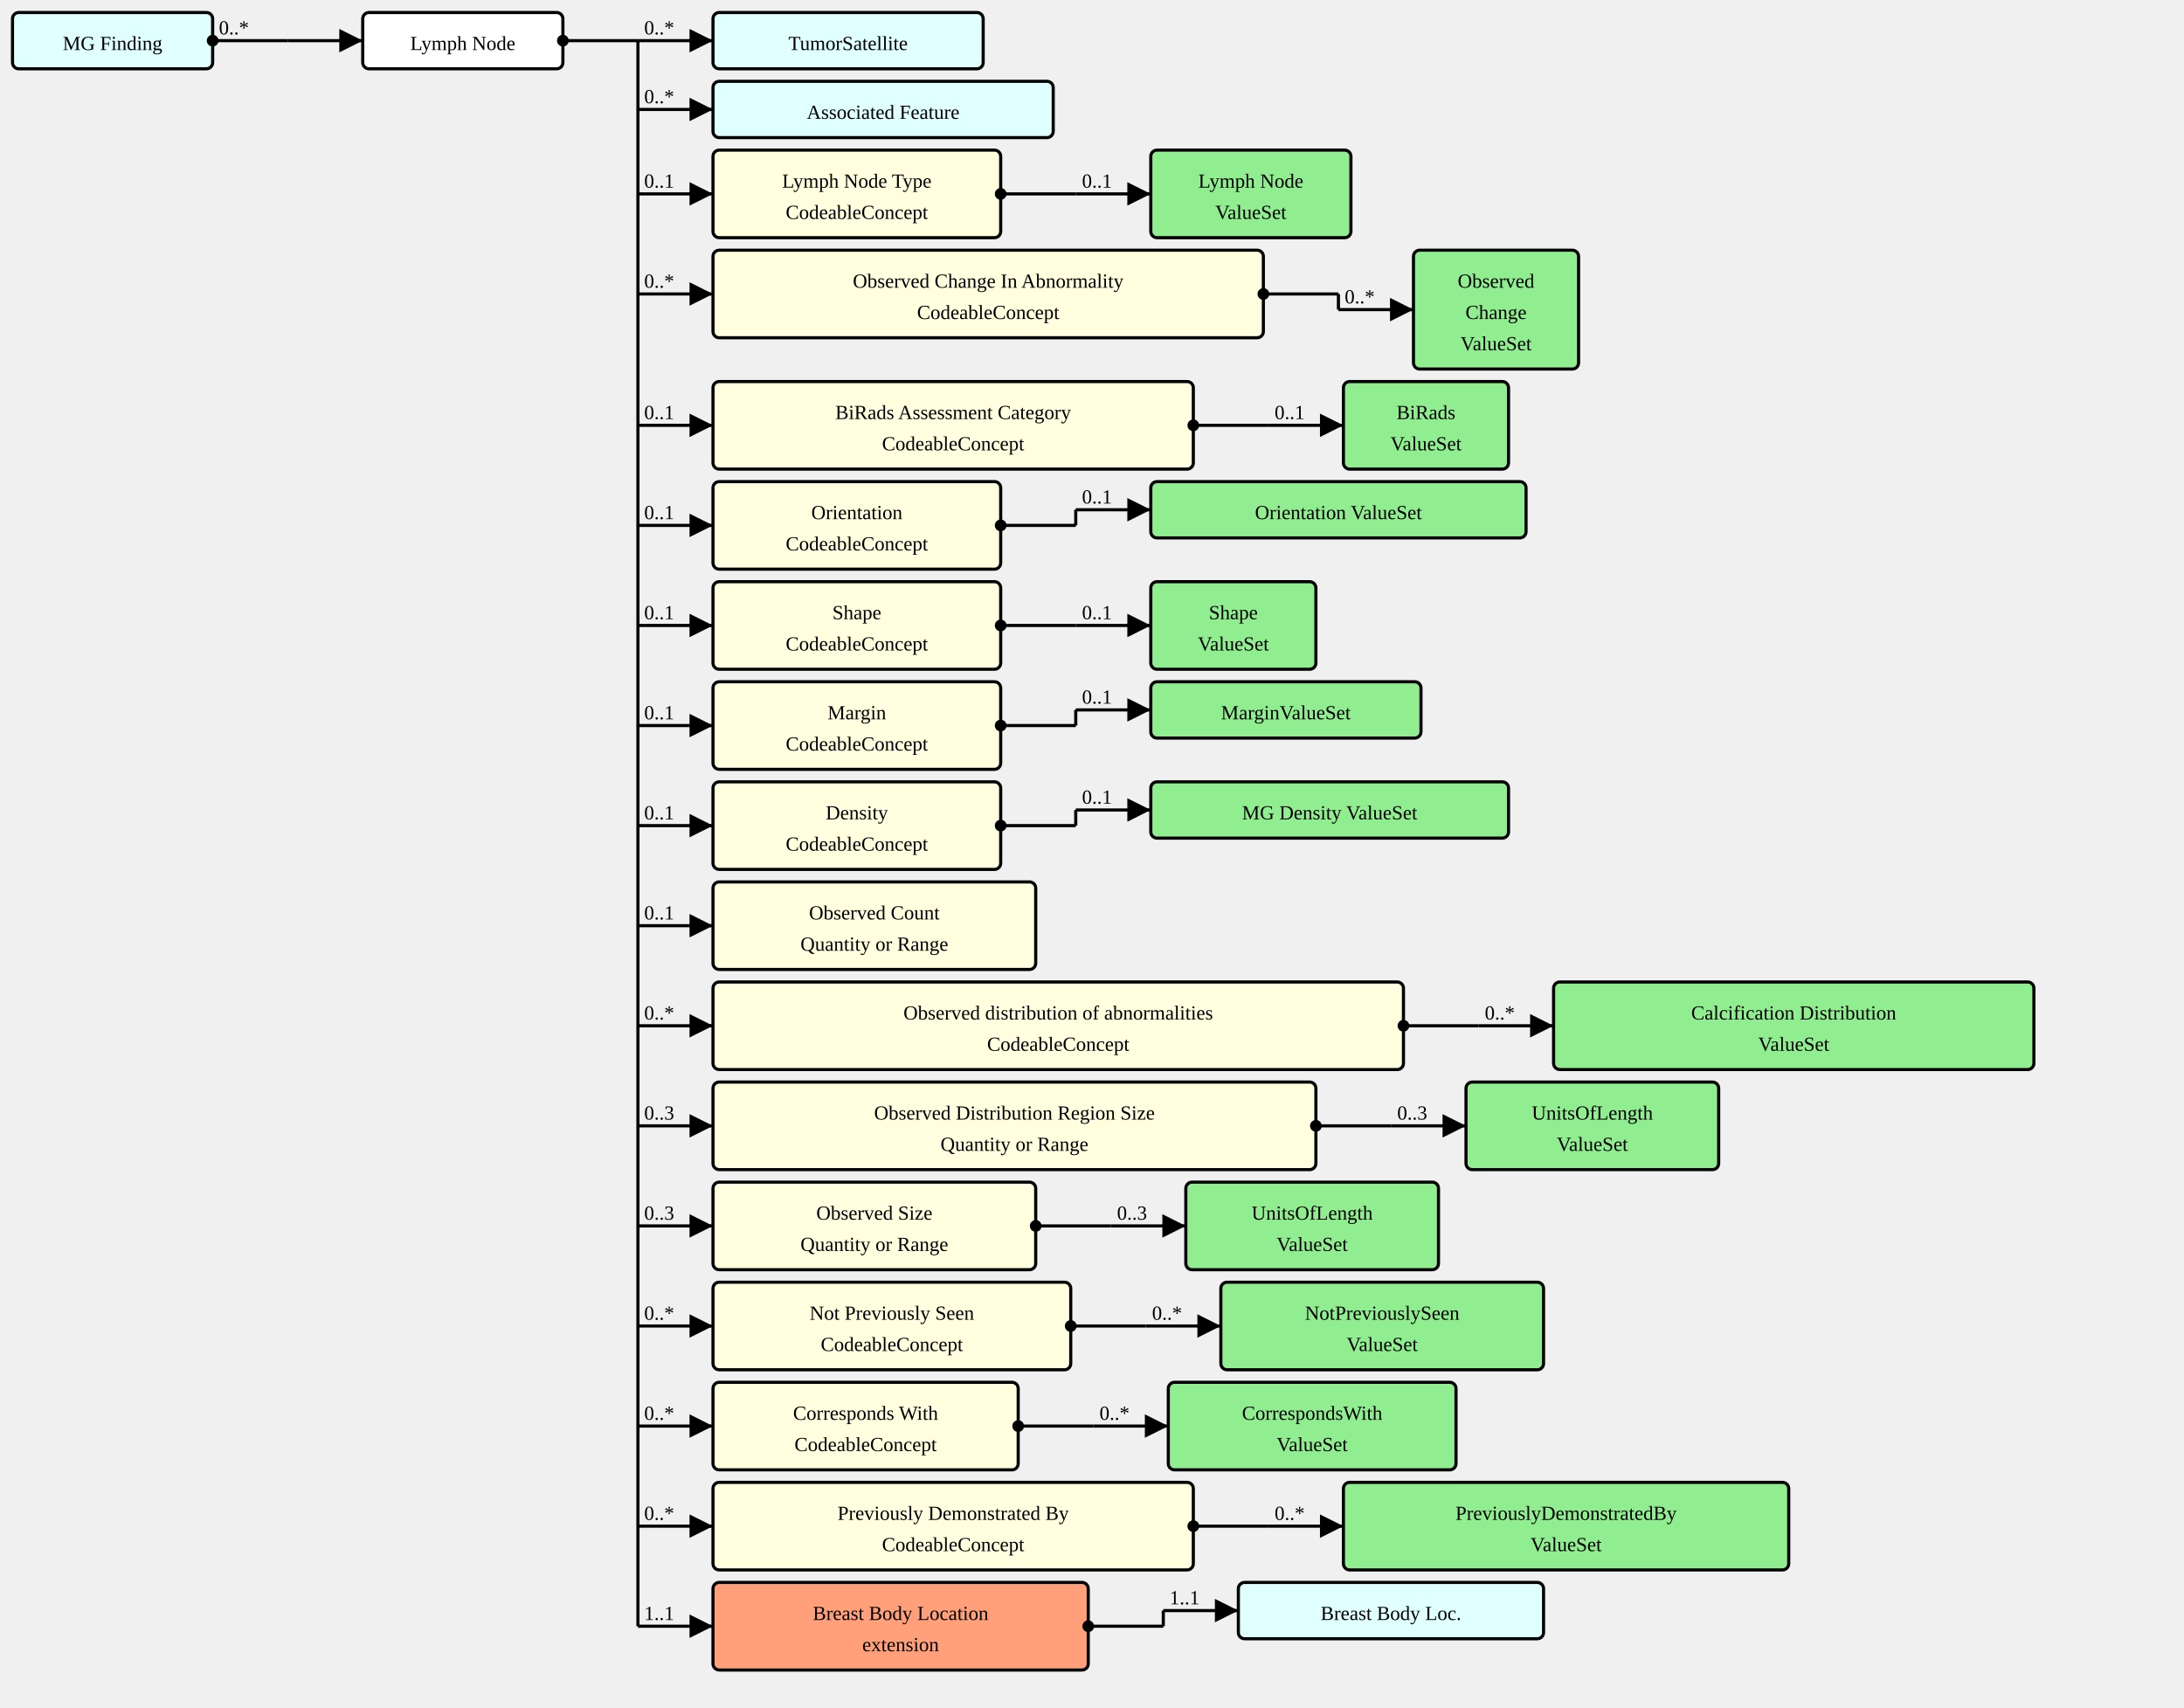
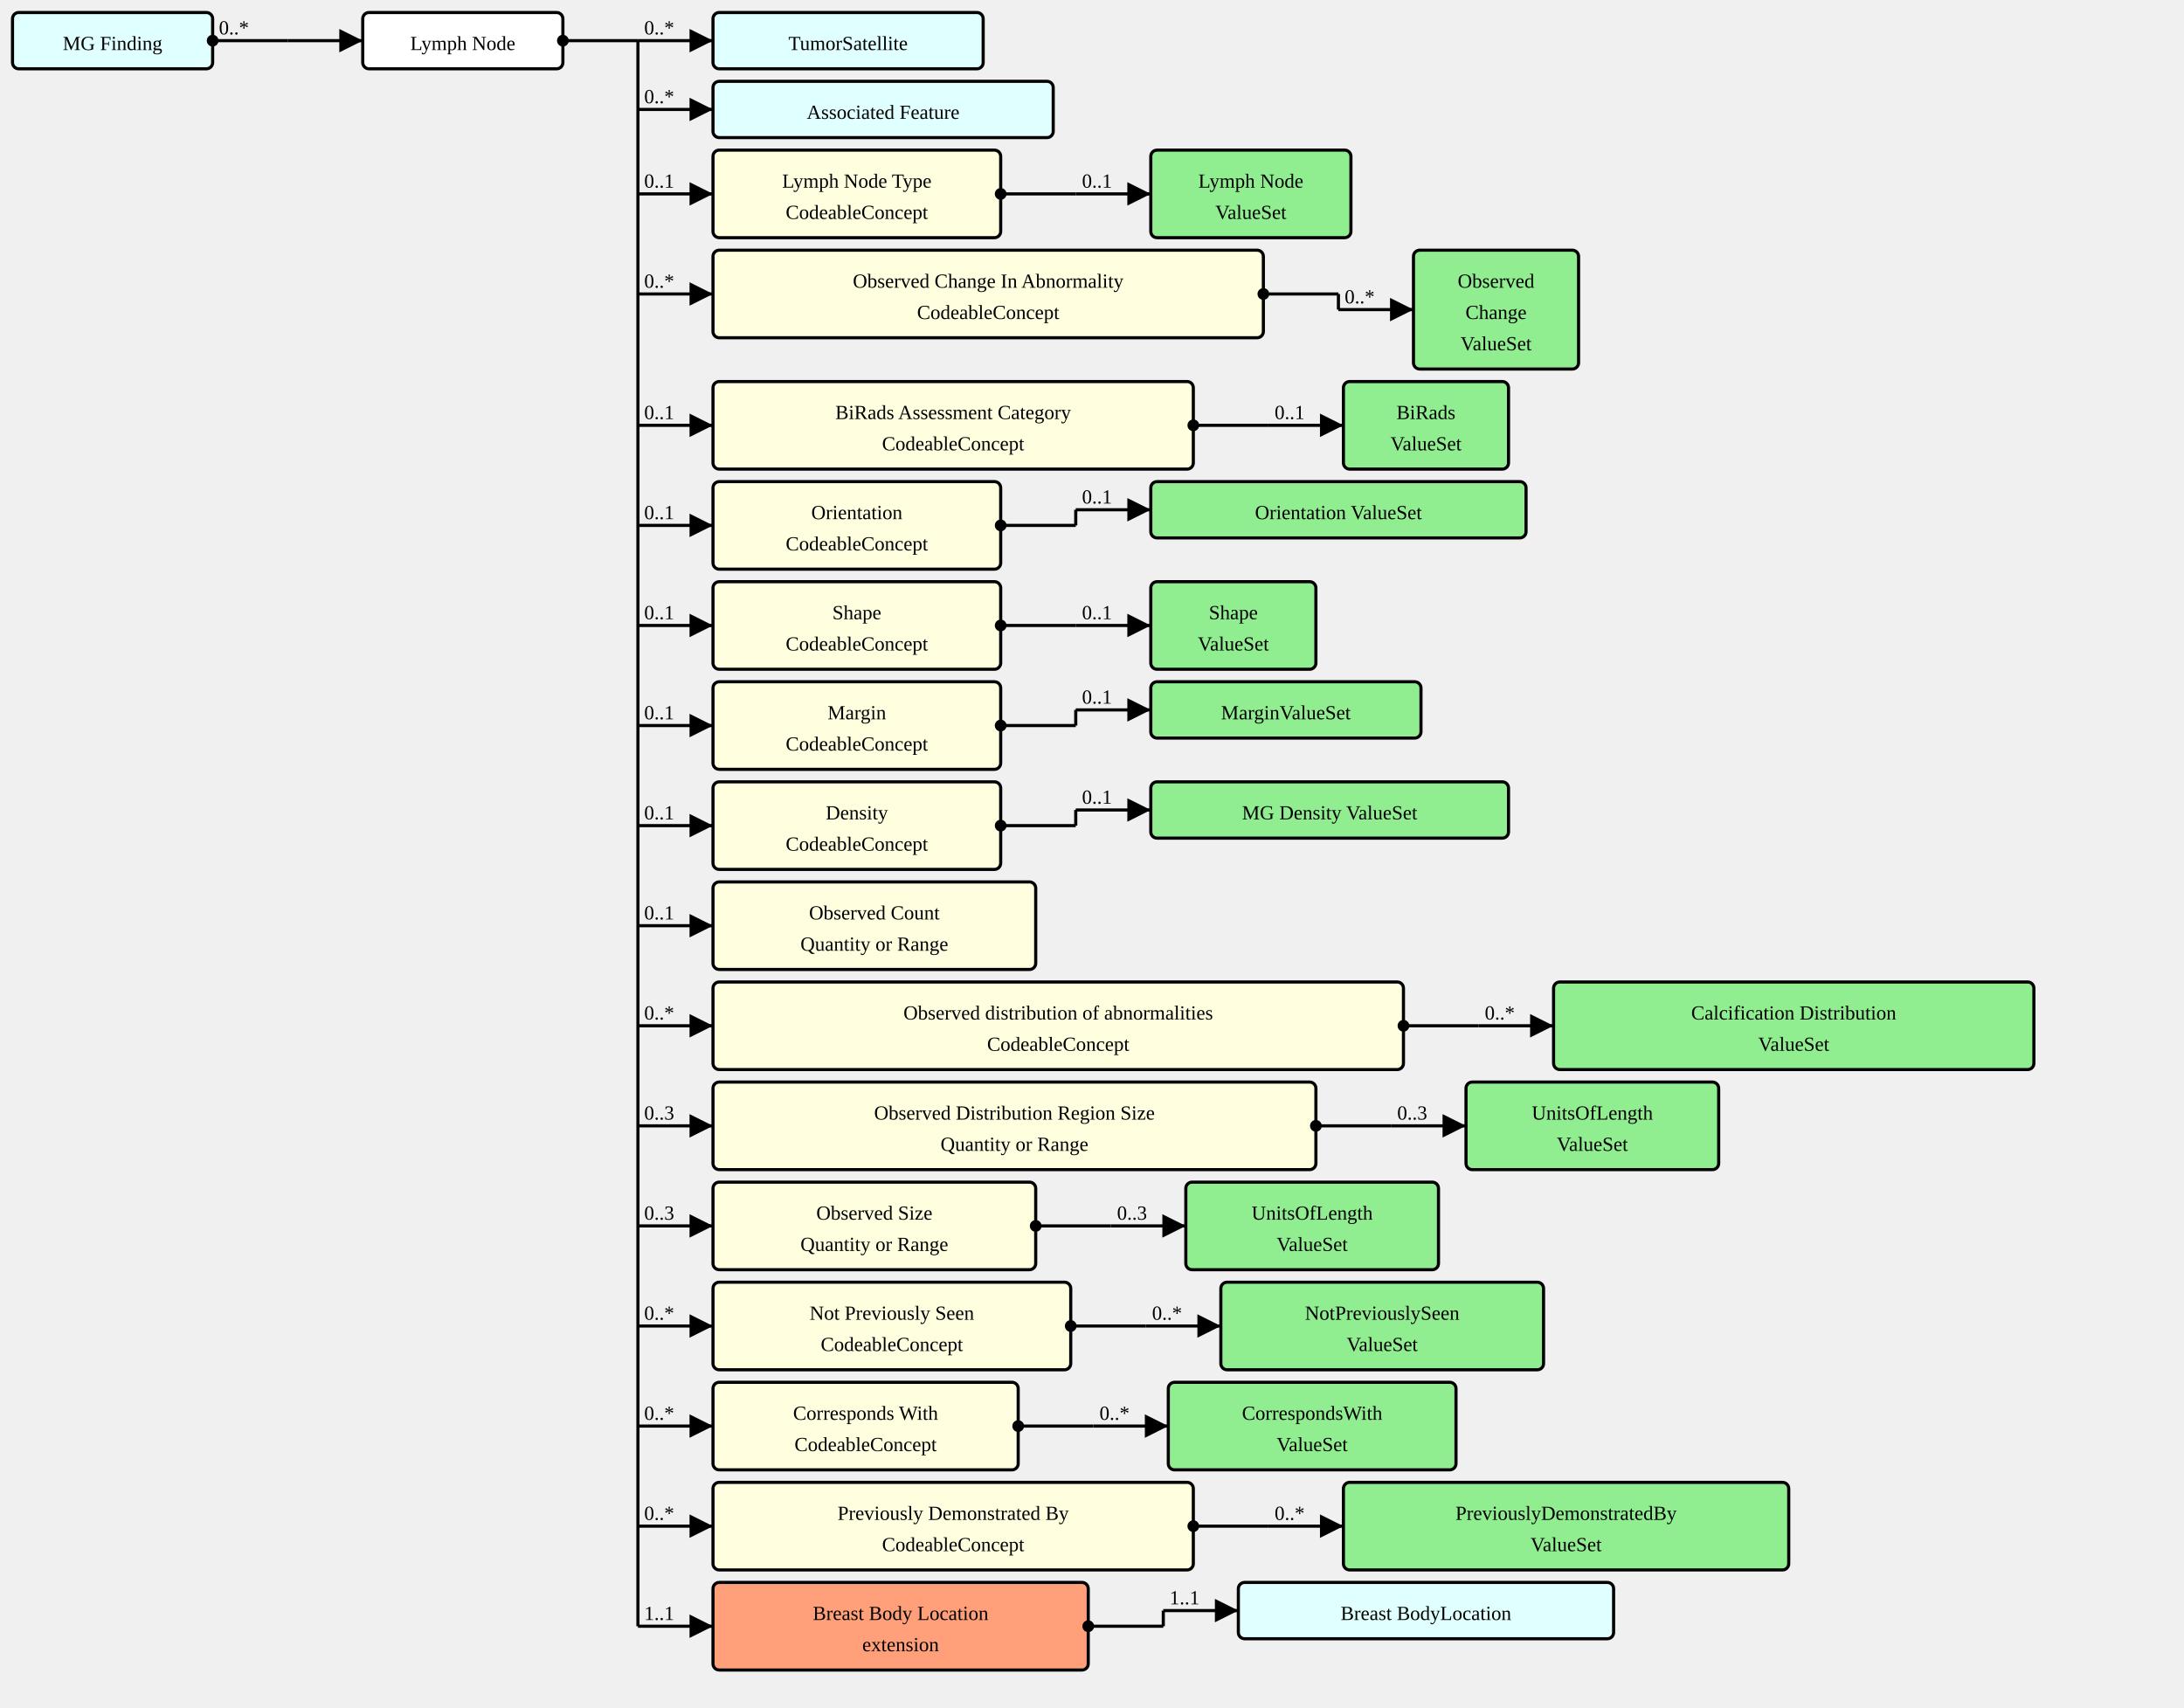
<svg xmlns="http://www.w3.org/2000/svg" version="1.1" width="1309.5" height="1023.75">
  <defs>
    <marker id="arrowStart" markerWidth="3.75" markerHeight="3.75" markerUnits="px" refX="1.875" refY="1.875">
      <circle fill="Black" stroke-width="0" cx="1.875" cy="1.875" r="1.875" />
    </marker>
    <marker id="arrowEnd" markerWidth="7.5" markerHeight="7.5" markerUnits="px" refX="7.5" refY="3.75">
      <polygon fill="Black" stroke-width="0" points="0 0 7.5 3.75 0 7.5" />
    </marker>
  </defs>
  <g>
    <g transform="translate(7.5 7.5)">
      <a href="./StructureDefinition-MGFinding.html" target="_top">
        <rect fill="LightCyan" stroke="Black" stroke-width="1.875" x="0" y="0" width="120" height="33.75" rx="3.75" ry="3.75" />
      </a>
      <a href="./StructureDefinition-MGFinding.html" target="_top">
        <text x="60" y="22.5" text-anchor="middle">MG Finding</text>
      </a>
    </g>
    <line stroke="Black" stroke-width="1.875" marker-end="url(#arrowEnd)" x1="172.5" y1="24.375" x2="217.5" y2="24.375" />
    <text x="176.25" y="20.625" text-anchor="left" />
    <line stroke="Black" stroke-width="1.875" marker-start="url(#arrowStart)" x1="127.5" y1="24.375" x2="172.5" y2="24.375" />
    <text x="131.25" y="20.625" text-anchor="left">0..*</text>
    <line stroke="Black" stroke-width="1.875" x1="172.5" y1="24.375" x2="172.5" y2="24.375" />
  </g>
  <g>
    <g transform="translate(217.5 7.5)">
      <rect fill="White" stroke="Black" stroke-width="1.875" x="0" y="0" width="120" height="33.75" rx="3.75" ry="3.75" />
      <text x="60" y="22.5" text-anchor="middle">Lymph Node</text>
    </g>
    <line stroke="Black" stroke-width="1.875" marker-end="url(#arrowEnd)" x1="382.5" y1="24.375" x2="427.5" y2="24.375" />
    <text x="386.25" y="20.625" text-anchor="left">0..*</text>
    <line stroke="Black" stroke-width="1.875" marker-end="url(#arrowEnd)" x1="382.5" y1="65.625" x2="427.5" y2="65.625" />
    <text x="386.25" y="61.875" text-anchor="left">0..*</text>
    <line stroke="Black" stroke-width="1.875" marker-end="url(#arrowEnd)" x1="382.5" y1="116.25" x2="427.5" y2="116.25" />
    <text x="386.25" y="112.5" text-anchor="left">0..1</text>
    <line stroke="Black" stroke-width="1.875" marker-end="url(#arrowEnd)" x1="382.5" y1="176.25" x2="427.5" y2="176.25" />
    <text x="386.25" y="172.5" text-anchor="left">0..*</text>
    <line stroke="Black" stroke-width="1.875" marker-end="url(#arrowEnd)" x1="382.5" y1="255" x2="427.5" y2="255" />
    <text x="386.25" y="251.25" text-anchor="left">0..1</text>
    <line stroke="Black" stroke-width="1.875" marker-end="url(#arrowEnd)" x1="382.5" y1="315" x2="427.5" y2="315" />
    <text x="386.25" y="311.25" text-anchor="left">0..1</text>
    <line stroke="Black" stroke-width="1.875" marker-end="url(#arrowEnd)" x1="382.5" y1="375" x2="427.5" y2="375" />
    <text x="386.25" y="371.25" text-anchor="left">0..1</text>
    <line stroke="Black" stroke-width="1.875" marker-end="url(#arrowEnd)" x1="382.5" y1="435" x2="427.5" y2="435" />
    <text x="386.25" y="431.25" text-anchor="left">0..1</text>
    <line stroke="Black" stroke-width="1.875" marker-end="url(#arrowEnd)" x1="382.5" y1="495" x2="427.5" y2="495" />
    <text x="386.25" y="491.25" text-anchor="left">0..1</text>
    <line stroke="Black" stroke-width="1.875" marker-end="url(#arrowEnd)" x1="382.5" y1="555" x2="427.5" y2="555" />
    <text x="386.25" y="551.25" text-anchor="left">0..1</text>
    <line stroke="Black" stroke-width="1.875" marker-end="url(#arrowEnd)" x1="382.5" y1="615" x2="427.5" y2="615" />
    <text x="386.25" y="611.25" text-anchor="left">0..*</text>
    <line stroke="Black" stroke-width="1.875" marker-end="url(#arrowEnd)" x1="382.5" y1="675" x2="427.5" y2="675" />
    <text x="386.25" y="671.25" text-anchor="left">0..3</text>
    <line stroke="Black" stroke-width="1.875" marker-end="url(#arrowEnd)" x1="382.5" y1="735" x2="427.5" y2="735" />
    <text x="386.25" y="731.25" text-anchor="left">0..3</text>
    <line stroke="Black" stroke-width="1.875" marker-end="url(#arrowEnd)" x1="382.5" y1="795" x2="427.5" y2="795" />
    <text x="386.25" y="791.25" text-anchor="left">0..*</text>
    <line stroke="Black" stroke-width="1.875" marker-end="url(#arrowEnd)" x1="382.5" y1="855" x2="427.5" y2="855" />
    <text x="386.25" y="851.25" text-anchor="left">0..*</text>
    <line stroke="Black" stroke-width="1.875" marker-end="url(#arrowEnd)" x1="382.5" y1="915" x2="427.5" y2="915" />
    <text x="386.25" y="911.25" text-anchor="left">0..*</text>
    <line stroke="Black" stroke-width="1.875" marker-end="url(#arrowEnd)" x1="382.5" y1="975" x2="427.5" y2="975" />
    <text x="386.25" y="971.25" text-anchor="left">1..1</text>
    <line stroke="Black" stroke-width="1.875" marker-start="url(#arrowStart)" x1="337.5" y1="24.375" x2="382.5" y2="24.375" />
    <text x="341.25" y="20.625" text-anchor="left" />
    <line stroke="Black" stroke-width="1.875" x1="382.5" y1="24.375" x2="382.5" y2="975" />
  </g>
  <g>
    <g transform="translate(427.5 7.5)">
      <a href="./StructureDefinition-TumorSatellite.html" target="_top">
        <rect fill="LightCyan" stroke="Black" stroke-width="1.875" x="0" y="0" width="162" height="33.75" rx="3.75" ry="3.75" />
      </a>
      <a href="./StructureDefinition-TumorSatellite.html" target="_top">
        <text x="81" y="22.5" text-anchor="middle">TumorSatellite</text>
      </a>
    </g>
  </g>
  <g>
    <g transform="translate(427.5 48.75)">
      <a href="./StructureDefinition-AssociatedFeature.html" target="_top">
        <rect fill="LightCyan" stroke="Black" stroke-width="1.875" x="0" y="0" width="204" height="33.75" rx="3.75" ry="3.75" />
      </a>
      <a href="./StructureDefinition-AssociatedFeature.html" target="_top">
        <text x="102" y="22.5" text-anchor="middle">Associated Feature</text>
      </a>
    </g>
  </g>
  <g>
    <g transform="translate(427.5 90)">
      <a href="StructureDefinition-AbnormalityLymphNode-definitions.html#Observation.component:lymphNodeType" target="_top">
        <rect fill="LightYellow" stroke="Black" stroke-width="1.875" x="0" y="0" width="172.5" height="52.5" rx="3.75" ry="3.75" />
      </a>
      <a href="StructureDefinition-AbnormalityLymphNode-definitions.html#Observation.component:lymphNodeType" target="_top">
        <text x="86.25" y="22.5" text-anchor="middle">Lymph Node Type</text>
      </a>
      <a href="StructureDefinition-AbnormalityLymphNode-definitions.html#Observation.component:lymphNodeType" target="_top">
        <text x="86.25" y="41.25" text-anchor="middle">CodeableConcept</text>
      </a>
    </g>
    <line stroke="Black" stroke-width="1.875" marker-end="url(#arrowEnd)" x1="645" y1="116.25" x2="690" y2="116.25" />
    <text x="648.75" y="112.5" text-anchor="left">0..1</text>
    <line stroke="Black" stroke-width="1.875" marker-start="url(#arrowStart)" x1="600" y1="116.25" x2="645" y2="116.25" />
    <text x="603.75" y="112.5" text-anchor="left" />
    <line stroke="Black" stroke-width="1.875" x1="645" y1="116.25" x2="645" y2="116.25" />
  </g>
  <g>
    <g transform="translate(690 90)">
      <a href="./ValueSet-AbnormalityLymphNodeTypeVS.html" target="_top">
        <rect fill="LightGreen" stroke="Black" stroke-width="1.875" x="0" y="0" width="120" height="52.5" rx="3.75" ry="3.75" />
      </a>
      <a href="./ValueSet-AbnormalityLymphNodeTypeVS.html" target="_top">
        <text x="60" y="22.5" text-anchor="middle">Lymph Node</text>
      </a>
      <a href="./ValueSet-AbnormalityLymphNodeTypeVS.html" target="_top">
        <text x="60" y="41.25" text-anchor="middle">ValueSet</text>
      </a>
    </g>
  </g>
  <g>
    <g transform="translate(427.5 150)">
      <a href="StructureDefinition-AbnormalityLymphNode-definitions.html#Observation.component:obsChanges" target="_top">
        <rect fill="LightYellow" stroke="Black" stroke-width="1.875" x="0" y="0" width="330" height="52.5" rx="3.75" ry="3.75" />
      </a>
      <a href="StructureDefinition-AbnormalityLymphNode-definitions.html#Observation.component:obsChanges" target="_top">
        <text x="165" y="22.5" text-anchor="middle">Observed Change In Abnormality</text>
      </a>
      <a href="StructureDefinition-AbnormalityLymphNode-definitions.html#Observation.component:obsChanges" target="_top">
        <text x="165" y="41.25" text-anchor="middle">CodeableConcept</text>
      </a>
    </g>
    <line stroke="Black" stroke-width="1.875" marker-end="url(#arrowEnd)" x1="802.5" y1="185.625" x2="847.5" y2="185.625" />
    <text x="806.25" y="181.875" text-anchor="left">0..*</text>
    <line stroke="Black" stroke-width="1.875" marker-start="url(#arrowStart)" x1="757.5" y1="176.25" x2="802.5" y2="176.25" />
    <text x="761.25" y="172.5" text-anchor="left" />
    <line stroke="Black" stroke-width="1.875" x1="802.5" y1="176.25" x2="802.5" y2="185.625" />
  </g>
  <g>
    <g transform="translate(847.5 150)">
      <a href="./ValueSet-ObservedChangesVS.html" target="_top">
        <rect fill="LightGreen" stroke="Black" stroke-width="1.875" x="0" y="0" width="99" height="71.25" rx="3.75" ry="3.75" />
      </a>
      <a href="./ValueSet-ObservedChangesVS.html" target="_top">
        <text x="49.5" y="22.5" text-anchor="middle">Observed</text>
      </a>
      <a href="./ValueSet-ObservedChangesVS.html" target="_top">
        <text x="49.5" y="41.25" text-anchor="middle">Change</text>
      </a>
      <a href="./ValueSet-ObservedChangesVS.html" target="_top">
        <text x="49.5" y="60" text-anchor="middle">ValueSet</text>
      </a>
    </g>
  </g>
  <g>
    <g transform="translate(427.5 228.75)">
      <a href="StructureDefinition-AbnormalityLymphNode-definitions.html#Observation.component:biRadsAssessmentCategory" target="_top">
        <rect fill="LightYellow" stroke="Black" stroke-width="1.875" x="0" y="0" width="288" height="52.5" rx="3.75" ry="3.75" />
      </a>
      <a href="StructureDefinition-AbnormalityLymphNode-definitions.html#Observation.component:biRadsAssessmentCategory" target="_top">
        <text x="144" y="22.5" text-anchor="middle">BiRads Assessment Category</text>
      </a>
      <a href="StructureDefinition-AbnormalityLymphNode-definitions.html#Observation.component:biRadsAssessmentCategory" target="_top">
        <text x="144" y="41.25" text-anchor="middle">CodeableConcept</text>
      </a>
    </g>
    <line stroke="Black" stroke-width="1.875" marker-end="url(#arrowEnd)" x1="760.5" y1="255" x2="805.5" y2="255" />
    <text x="764.25" y="251.25" text-anchor="left">0..1</text>
    <line stroke="Black" stroke-width="1.875" marker-start="url(#arrowStart)" x1="715.5" y1="255" x2="760.5" y2="255" />
    <text x="719.25" y="251.25" text-anchor="left" />
    <line stroke="Black" stroke-width="1.875" x1="760.5" y1="255" x2="760.5" y2="255" />
  </g>
  <g>
    <g transform="translate(805.4999 228.75)">
      <a href="./ValueSet-BiRadsAssessmentCategoriesVS.html" target="_top">
        <rect fill="LightGreen" stroke="Black" stroke-width="1.875" x="0" y="0" width="99" height="52.5" rx="3.75" ry="3.75" />
      </a>
      <a href="./ValueSet-BiRadsAssessmentCategoriesVS.html" target="_top">
        <text x="49.5" y="22.5" text-anchor="middle">BiRads</text>
      </a>
      <a href="./ValueSet-BiRadsAssessmentCategoriesVS.html" target="_top">
        <text x="49.5" y="41.25" text-anchor="middle">ValueSet</text>
      </a>
    </g>
  </g>
  <g>
    <g transform="translate(427.5 288.75)">
      <a href="StructureDefinition-AbnormalityLymphNode-definitions.html#Observation.component:orientation" target="_top">
        <rect fill="LightYellow" stroke="Black" stroke-width="1.875" x="0" y="0" width="172.5" height="52.5" rx="3.75" ry="3.75" />
      </a>
      <a href="StructureDefinition-AbnormalityLymphNode-definitions.html#Observation.component:orientation" target="_top">
        <text x="86.25" y="22.5" text-anchor="middle">Orientation</text>
      </a>
      <a href="StructureDefinition-AbnormalityLymphNode-definitions.html#Observation.component:orientation" target="_top">
        <text x="86.25" y="41.25" text-anchor="middle">CodeableConcept</text>
      </a>
    </g>
    <line stroke="Black" stroke-width="1.875" marker-end="url(#arrowEnd)" x1="645" y1="305.625" x2="690" y2="305.625" />
    <text x="648.75" y="301.875" text-anchor="left">0..1</text>
    <line stroke="Black" stroke-width="1.875" marker-start="url(#arrowStart)" x1="600" y1="315" x2="645" y2="315" />
    <text x="603.75" y="311.25" text-anchor="left" />
    <line stroke="Black" stroke-width="1.875" x1="645" y1="305.625" x2="645" y2="315" />
  </g>
  <g>
    <g transform="translate(690 288.75)">
      <a href="./ValueSet-OrientationVS.html" target="_top">
        <rect fill="LightGreen" stroke="Black" stroke-width="1.875" x="0" y="0" width="225" height="33.75" rx="3.75" ry="3.75" />
      </a>
      <a href="./ValueSet-OrientationVS.html" target="_top">
        <text x="112.5" y="22.5" text-anchor="middle">Orientation ValueSet</text>
      </a>
    </g>
  </g>
  <g>
    <g transform="translate(427.5 348.75)">
      <a href="StructureDefinition-AbnormalityLymphNode-definitions.html#Observation.component:shape" target="_top">
        <rect fill="LightYellow" stroke="Black" stroke-width="1.875" x="0" y="0" width="172.5" height="52.5" rx="3.75" ry="3.75" />
      </a>
      <a href="StructureDefinition-AbnormalityLymphNode-definitions.html#Observation.component:shape" target="_top">
        <text x="86.25" y="22.5" text-anchor="middle">Shape</text>
      </a>
      <a href="StructureDefinition-AbnormalityLymphNode-definitions.html#Observation.component:shape" target="_top">
        <text x="86.25" y="41.25" text-anchor="middle">CodeableConcept</text>
      </a>
    </g>
    <line stroke="Black" stroke-width="1.875" marker-end="url(#arrowEnd)" x1="645" y1="375" x2="690" y2="375" />
    <text x="648.75" y="371.25" text-anchor="left">0..1</text>
    <line stroke="Black" stroke-width="1.875" marker-start="url(#arrowStart)" x1="600" y1="375" x2="645" y2="375" />
    <text x="603.75" y="371.25" text-anchor="left" />
    <line stroke="Black" stroke-width="1.875" x1="645" y1="375" x2="645" y2="375" />
  </g>
  <g>
    <g transform="translate(690 348.75)">
      <a href="./ValueSet-ShapeVS.html" target="_top">
        <rect fill="LightGreen" stroke="Black" stroke-width="1.875" x="0" y="0" width="99" height="52.5" rx="3.75" ry="3.75" />
      </a>
      <a href="./ValueSet-ShapeVS.html" target="_top">
        <text x="49.5" y="22.5" text-anchor="middle">Shape</text>
      </a>
      <a href="./ValueSet-ShapeVS.html" target="_top">
        <text x="49.5" y="41.25" text-anchor="middle">ValueSet</text>
      </a>
    </g>
  </g>
  <g>
    <g transform="translate(427.5 408.75)">
      <a href="StructureDefinition-AbnormalityLymphNode-definitions.html#Observation.component:margin" target="_top">
        <rect fill="LightYellow" stroke="Black" stroke-width="1.875" x="0" y="0" width="172.5" height="52.5" rx="3.75" ry="3.75" />
      </a>
      <a href="StructureDefinition-AbnormalityLymphNode-definitions.html#Observation.component:margin" target="_top">
        <text x="86.25" y="22.5" text-anchor="middle">Margin</text>
      </a>
      <a href="StructureDefinition-AbnormalityLymphNode-definitions.html#Observation.component:margin" target="_top">
        <text x="86.25" y="41.25" text-anchor="middle">CodeableConcept</text>
      </a>
    </g>
    <line stroke="Black" stroke-width="1.875" marker-end="url(#arrowEnd)" x1="645" y1="425.625" x2="690" y2="425.625" />
    <text x="648.75" y="421.875" text-anchor="left">0..1</text>
    <line stroke="Black" stroke-width="1.875" marker-start="url(#arrowStart)" x1="600" y1="435" x2="645" y2="435" />
    <text x="603.75" y="431.25" text-anchor="left" />
    <line stroke="Black" stroke-width="1.875" x1="645" y1="425.625" x2="645" y2="435" />
  </g>
  <g>
    <g transform="translate(690 408.75)">
      <a href="./ValueSet-MarginVS.html" target="_top">
        <rect fill="LightGreen" stroke="Black" stroke-width="1.875" x="0" y="0" width="162" height="33.75" rx="3.75" ry="3.75" />
      </a>
      <a href="./ValueSet-MarginVS.html" target="_top">
        <text x="81" y="22.5" text-anchor="middle">MarginValueSet</text>
      </a>
    </g>
  </g>
  <g>
    <g transform="translate(427.5 468.75)">
      <a href="StructureDefinition-AbnormalityLymphNode-definitions.html#Observation.component:mgDensity" target="_top">
        <rect fill="LightYellow" stroke="Black" stroke-width="1.875" x="0" y="0" width="172.5" height="52.5" rx="3.75" ry="3.75" />
      </a>
      <a href="StructureDefinition-AbnormalityLymphNode-definitions.html#Observation.component:mgDensity" target="_top">
        <text x="86.25" y="22.5" text-anchor="middle">Density</text>
      </a>
      <a href="StructureDefinition-AbnormalityLymphNode-definitions.html#Observation.component:mgDensity" target="_top">
        <text x="86.25" y="41.25" text-anchor="middle">CodeableConcept</text>
      </a>
    </g>
    <line stroke="Black" stroke-width="1.875" marker-end="url(#arrowEnd)" x1="645" y1="485.625" x2="690" y2="485.625" />
    <text x="648.75" y="481.875" text-anchor="left">0..1</text>
    <line stroke="Black" stroke-width="1.875" marker-start="url(#arrowStart)" x1="600" y1="495" x2="645" y2="495" />
    <text x="603.75" y="491.25" text-anchor="left" />
    <line stroke="Black" stroke-width="1.875" x1="645" y1="485.625" x2="645" y2="495" />
  </g>
  <g>
    <g transform="translate(690 468.75)">
      <a href="./ValueSet-MGDensityVS.html" target="_top">
        <rect fill="LightGreen" stroke="Black" stroke-width="1.875" x="0" y="0" width="214.5" height="33.75" rx="3.75" ry="3.75" />
      </a>
      <a href="./ValueSet-MGDensityVS.html" target="_top">
        <text x="107.25" y="22.5" text-anchor="middle">MG Density ValueSet</text>
      </a>
    </g>
  </g>
  <g>
    <g transform="translate(427.5 528.75)">
      <a href="StructureDefinition-AbnormalityLymphNode-definitions.html#Observation.component:obsCount" target="_top">
        <rect fill="LightYellow" stroke="Black" stroke-width="1.875" x="0" y="0" width="193.5" height="52.5" rx="3.75" ry="3.75" />
      </a>
      <a href="StructureDefinition-AbnormalityLymphNode-definitions.html#Observation.component:obsCount" target="_top">
        <text x="96.75" y="22.5" text-anchor="middle">Observed Count</text>
      </a>
      <a href="StructureDefinition-AbnormalityLymphNode-definitions.html#Observation.component:obsCount" target="_top">
        <text x="96.75" y="41.25" text-anchor="middle">Quantity or Range</text>
      </a>
    </g>
  </g>
  <g>
    <g transform="translate(427.5 588.75)">
      <a href="StructureDefinition-AbnormalityLymphNode-definitions.html#Observation.component:obsDistribution" target="_top">
        <rect fill="LightYellow" stroke="Black" stroke-width="1.875" x="0" y="0" width="414" height="52.5" rx="3.75" ry="3.75" />
      </a>
      <a href="StructureDefinition-AbnormalityLymphNode-definitions.html#Observation.component:obsDistribution" target="_top">
        <text x="207" y="22.5" text-anchor="middle">Observed distribution of abnormalities</text>
      </a>
      <a href="StructureDefinition-AbnormalityLymphNode-definitions.html#Observation.component:obsDistribution" target="_top">
        <text x="207" y="41.25" text-anchor="middle">CodeableConcept</text>
      </a>
    </g>
    <line stroke="Black" stroke-width="1.875" marker-end="url(#arrowEnd)" x1="886.5" y1="615" x2="931.5" y2="615" />
    <text x="890.25" y="611.25" text-anchor="left">0..*</text>
    <line stroke="Black" stroke-width="1.875" marker-start="url(#arrowStart)" x1="841.5" y1="615" x2="886.5" y2="615" />
    <text x="845.25" y="611.25" text-anchor="left" />
    <line stroke="Black" stroke-width="1.875" x1="886.5" y1="615" x2="886.5" y2="615" />
  </g>
  <g>
    <g transform="translate(931.5 588.75)">
      <a href="./ValueSet-CalcificationDistributionVS.html" target="_top">
        <rect fill="LightGreen" stroke="Black" stroke-width="1.875" x="0" y="0" width="288" height="52.5" rx="3.75" ry="3.75" />
      </a>
      <a href="./ValueSet-CalcificationDistributionVS.html" target="_top">
        <text x="144" y="22.5" text-anchor="middle">Calcification Distribution</text>
      </a>
      <a href="./ValueSet-CalcificationDistributionVS.html" target="_top">
        <text x="144" y="41.25" text-anchor="middle">ValueSet</text>
      </a>
    </g>
  </g>
  <g>
    <g transform="translate(427.5 648.75)">
      <a href="StructureDefinition-AbnormalityLymphNode-definitions.html#Observation.component:obsDistRegionSize" target="_top">
        <rect fill="LightYellow" stroke="Black" stroke-width="1.875" x="0" y="0" width="361.5" height="52.5" rx="3.75" ry="3.75" />
      </a>
      <a href="StructureDefinition-AbnormalityLymphNode-definitions.html#Observation.component:obsDistRegionSize" target="_top">
        <text x="180.75" y="22.5" text-anchor="middle">Observed Distribution Region Size</text>
      </a>
      <a href="StructureDefinition-AbnormalityLymphNode-definitions.html#Observation.component:obsDistRegionSize" target="_top">
        <text x="180.75" y="41.25" text-anchor="middle">Quantity or Range</text>
      </a>
    </g>
    <line stroke="Black" stroke-width="1.875" marker-end="url(#arrowEnd)" x1="834" y1="675" x2="879" y2="675" />
    <text x="837.75" y="671.25" text-anchor="left">0..3</text>
    <line stroke="Black" stroke-width="1.875" marker-start="url(#arrowStart)" x1="789" y1="675" x2="834" y2="675" />
    <text x="792.75" y="671.25" text-anchor="left" />
    <line stroke="Black" stroke-width="1.875" x1="834" y1="675" x2="834" y2="675" />
  </g>
  <g>
    <g transform="translate(879 648.75)">
      <a href="./ValueSet-UnitsOfLengthVS.html" target="_top">
        <rect fill="LightGreen" stroke="Black" stroke-width="1.875" x="0" y="0" width="151.5" height="52.5" rx="3.75" ry="3.75" />
      </a>
      <a href="./ValueSet-UnitsOfLengthVS.html" target="_top">
        <text x="75.75" y="22.5" text-anchor="middle">UnitsOfLength</text>
      </a>
      <a href="./ValueSet-UnitsOfLengthVS.html" target="_top">
        <text x="75.75" y="41.25" text-anchor="middle">ValueSet</text>
      </a>
    </g>
  </g>
  <g>
    <g transform="translate(427.5 708.75)">
      <a href="StructureDefinition-AbnormalityLymphNode-definitions.html#Observation.component:obsSize" target="_top">
        <rect fill="LightYellow" stroke="Black" stroke-width="1.875" x="0" y="0" width="193.5" height="52.5" rx="3.75" ry="3.75" />
      </a>
      <a href="StructureDefinition-AbnormalityLymphNode-definitions.html#Observation.component:obsSize" target="_top">
        <text x="96.75" y="22.5" text-anchor="middle">Observed Size</text>
      </a>
      <a href="StructureDefinition-AbnormalityLymphNode-definitions.html#Observation.component:obsSize" target="_top">
        <text x="96.75" y="41.25" text-anchor="middle">Quantity or Range</text>
      </a>
    </g>
    <line stroke="Black" stroke-width="1.875" marker-end="url(#arrowEnd)" x1="666" y1="735" x2="711" y2="735" />
    <text x="669.75" y="731.25" text-anchor="left">0..3</text>
    <line stroke="Black" stroke-width="1.875" marker-start="url(#arrowStart)" x1="621" y1="735" x2="666" y2="735" />
    <text x="624.75" y="731.25" text-anchor="left" />
    <line stroke="Black" stroke-width="1.875" x1="666" y1="735" x2="666" y2="735" />
  </g>
  <g>
    <g transform="translate(711 708.75)">
      <a href="./ValueSet-UnitsOfLengthVS.html" target="_top">
        <rect fill="LightGreen" stroke="Black" stroke-width="1.875" x="0" y="0" width="151.5" height="52.5" rx="3.75" ry="3.75" />
      </a>
      <a href="./ValueSet-UnitsOfLengthVS.html" target="_top">
        <text x="75.75" y="22.5" text-anchor="middle">UnitsOfLength</text>
      </a>
      <a href="./ValueSet-UnitsOfLengthVS.html" target="_top">
        <text x="75.75" y="41.25" text-anchor="middle">ValueSet</text>
      </a>
    </g>
  </g>
  <g>
    <g transform="translate(427.5 768.75)">
      <a href="StructureDefinition-AbnormalityLymphNode-definitions.html#Observation.component:notPreviouslySeen" target="_top">
        <rect fill="LightYellow" stroke="Black" stroke-width="1.875" x="0" y="0" width="214.5" height="52.5" rx="3.75" ry="3.75" />
      </a>
      <a href="StructureDefinition-AbnormalityLymphNode-definitions.html#Observation.component:notPreviouslySeen" target="_top">
        <text x="107.25" y="22.5" text-anchor="middle">Not Previously Seen</text>
      </a>
      <a href="StructureDefinition-AbnormalityLymphNode-definitions.html#Observation.component:notPreviouslySeen" target="_top">
        <text x="107.25" y="41.25" text-anchor="middle">CodeableConcept</text>
      </a>
    </g>
    <line stroke="Black" stroke-width="1.875" marker-end="url(#arrowEnd)" x1="687" y1="795" x2="732" y2="795" />
    <text x="690.75" y="791.25" text-anchor="left">0..*</text>
    <line stroke="Black" stroke-width="1.875" marker-start="url(#arrowStart)" x1="642" y1="795" x2="687" y2="795" />
    <text x="645.75" y="791.25" text-anchor="left" />
    <line stroke="Black" stroke-width="1.875" x1="687" y1="795" x2="687" y2="795" />
  </g>
  <g>
    <g transform="translate(732 768.75)">
      <a href="./ValueSet-NotPreviouslySeenVS.html" target="_top">
        <rect fill="LightGreen" stroke="Black" stroke-width="1.875" x="0" y="0" width="193.5" height="52.5" rx="3.75" ry="3.75" />
      </a>
      <a href="./ValueSet-NotPreviouslySeenVS.html" target="_top">
        <text x="96.75" y="22.5" text-anchor="middle">NotPreviouslySeen</text>
      </a>
      <a href="./ValueSet-NotPreviouslySeenVS.html" target="_top">
        <text x="96.75" y="41.25" text-anchor="middle">ValueSet</text>
      </a>
    </g>
  </g>
  <g>
    <g transform="translate(427.5 828.75)">
      <a href="StructureDefinition-AbnormalityLymphNode-definitions.html#Observation.component:correspondsWith" target="_top">
        <rect fill="LightYellow" stroke="Black" stroke-width="1.875" x="0" y="0" width="183" height="52.5" rx="3.75" ry="3.75" />
      </a>
      <a href="StructureDefinition-AbnormalityLymphNode-definitions.html#Observation.component:correspondsWith" target="_top">
        <text x="91.5" y="22.5" text-anchor="middle">Corresponds With</text>
      </a>
      <a href="StructureDefinition-AbnormalityLymphNode-definitions.html#Observation.component:correspondsWith" target="_top">
        <text x="91.5" y="41.25" text-anchor="middle">CodeableConcept</text>
      </a>
    </g>
    <line stroke="Black" stroke-width="1.875" marker-end="url(#arrowEnd)" x1="655.5" y1="855" x2="700.5" y2="855" />
    <text x="659.25" y="851.25" text-anchor="left">0..*</text>
    <line stroke="Black" stroke-width="1.875" marker-start="url(#arrowStart)" x1="610.5" y1="855" x2="655.5" y2="855" />
    <text x="614.25" y="851.25" text-anchor="left" />
    <line stroke="Black" stroke-width="1.875" x1="655.5" y1="855" x2="655.5" y2="855" />
  </g>
  <g>
    <g transform="translate(700.5 828.75)">
      <a href="./ValueSet-CorrespondsWithVS.html" target="_top">
        <rect fill="LightGreen" stroke="Black" stroke-width="1.875" x="0" y="0" width="172.5" height="52.5" rx="3.75" ry="3.75" />
      </a>
      <a href="./ValueSet-CorrespondsWithVS.html" target="_top">
        <text x="86.25" y="22.5" text-anchor="middle">CorrespondsWith</text>
      </a>
      <a href="./ValueSet-CorrespondsWithVS.html" target="_top">
        <text x="86.25" y="41.25" text-anchor="middle">ValueSet</text>
      </a>
    </g>
  </g>
  <g>
    <g transform="translate(427.5 888.75)">
      <a href="StructureDefinition-AbnormalityLymphNode-definitions.html#Observation.component:PreviouslyDemonstratedBy" target="_top">
        <rect fill="LightYellow" stroke="Black" stroke-width="1.875" x="0" y="0" width="288" height="52.5" rx="3.75" ry="3.75" />
      </a>
      <a href="StructureDefinition-AbnormalityLymphNode-definitions.html#Observation.component:PreviouslyDemonstratedBy" target="_top">
        <text x="144" y="22.5" text-anchor="middle">Previously Demonstrated By</text>
      </a>
      <a href="StructureDefinition-AbnormalityLymphNode-definitions.html#Observation.component:PreviouslyDemonstratedBy" target="_top">
        <text x="144" y="41.25" text-anchor="middle">CodeableConcept</text>
      </a>
    </g>
    <line stroke="Black" stroke-width="1.875" marker-end="url(#arrowEnd)" x1="760.5" y1="915" x2="805.5" y2="915" />
    <text x="764.25" y="911.25" text-anchor="left">0..*</text>
    <line stroke="Black" stroke-width="1.875" marker-start="url(#arrowStart)" x1="715.5" y1="915" x2="760.5" y2="915" />
    <text x="719.25" y="911.25" text-anchor="left" />
    <line stroke="Black" stroke-width="1.875" x1="760.5" y1="915" x2="760.5" y2="915" />
  </g>
  <g>
    <g transform="translate(805.4999 888.75)">
      <a href="./ValueSet-PreviouslyDemonstratedByVS.html" target="_top">
        <rect fill="LightGreen" stroke="Black" stroke-width="1.875" x="0" y="0" width="267" height="52.5" rx="3.75" ry="3.75" />
      </a>
      <a href="./ValueSet-PreviouslyDemonstratedByVS.html" target="_top">
        <text x="133.5" y="22.5" text-anchor="middle">PreviouslyDemonstratedBy</text>
      </a>
      <a href="./ValueSet-PreviouslyDemonstratedByVS.html" target="_top">
        <text x="133.5" y="41.25" text-anchor="middle">ValueSet</text>
      </a>
    </g>
  </g>
  <g>
    <g transform="translate(427.5 948.75)">
      <a href="StructureDefinition-AbnormalityLymphNode-definitions.html#Observation.bodySite.extension:breastBodyLocation" target="_top">
        <rect fill="LightSalmon" stroke="Black" stroke-width="1.875" x="0" y="0" width="225" height="52.5" rx="3.75" ry="3.75" />
      </a>
      <a href="StructureDefinition-AbnormalityLymphNode-definitions.html#Observation.bodySite.extension:breastBodyLocation" target="_top">
        <text x="112.5" y="22.5" text-anchor="middle">Breast Body Location</text>
      </a>
      <a href="StructureDefinition-AbnormalityLymphNode-definitions.html#Observation.bodySite.extension:breastBodyLocation" target="_top">
        <text x="112.5" y="41.25" text-anchor="middle">extension</text>
      </a>
    </g>
    <line stroke="Black" stroke-width="1.875" marker-end="url(#arrowEnd)" x1="697.5" y1="965.625" x2="742.5" y2="965.625" />
    <text x="701.25" y="961.875" text-anchor="left">1..1</text>
    <line stroke="Black" stroke-width="1.875" marker-start="url(#arrowStart)" x1="652.5" y1="975" x2="697.5" y2="975" />
    <text x="656.25" y="971.25" text-anchor="left" />
    <line stroke="Black" stroke-width="1.875" x1="697.5" y1="965.625" x2="697.5" y2="975" />
  </g>
  <g>
    <g transform="translate(742.5 948.75)">
      <a href="./StructureDefinition-BreastBodyLocationExtension.html" target="_top">
-         <rect fill="LightCyan" stroke="Black" stroke-width="1.875" x="0" y="0" width="183" height="33.75" rx="3.75" ry="3.75" />
+         <rect fill="LightCyan" stroke="Black" stroke-width="1.875" x="0" y="0" width="225" height="33.75" rx="3.75" ry="3.75" />
      </a>
      <a href="./StructureDefinition-BreastBodyLocationExtension.html" target="_top">
-         <text x="91.5" y="22.5" text-anchor="middle">Breast Body Loc.</text>
+         <text x="112.5" y="22.5" text-anchor="middle">Breast Body
+ Location</text>
      </a>
    </g>
  </g>
</svg>
